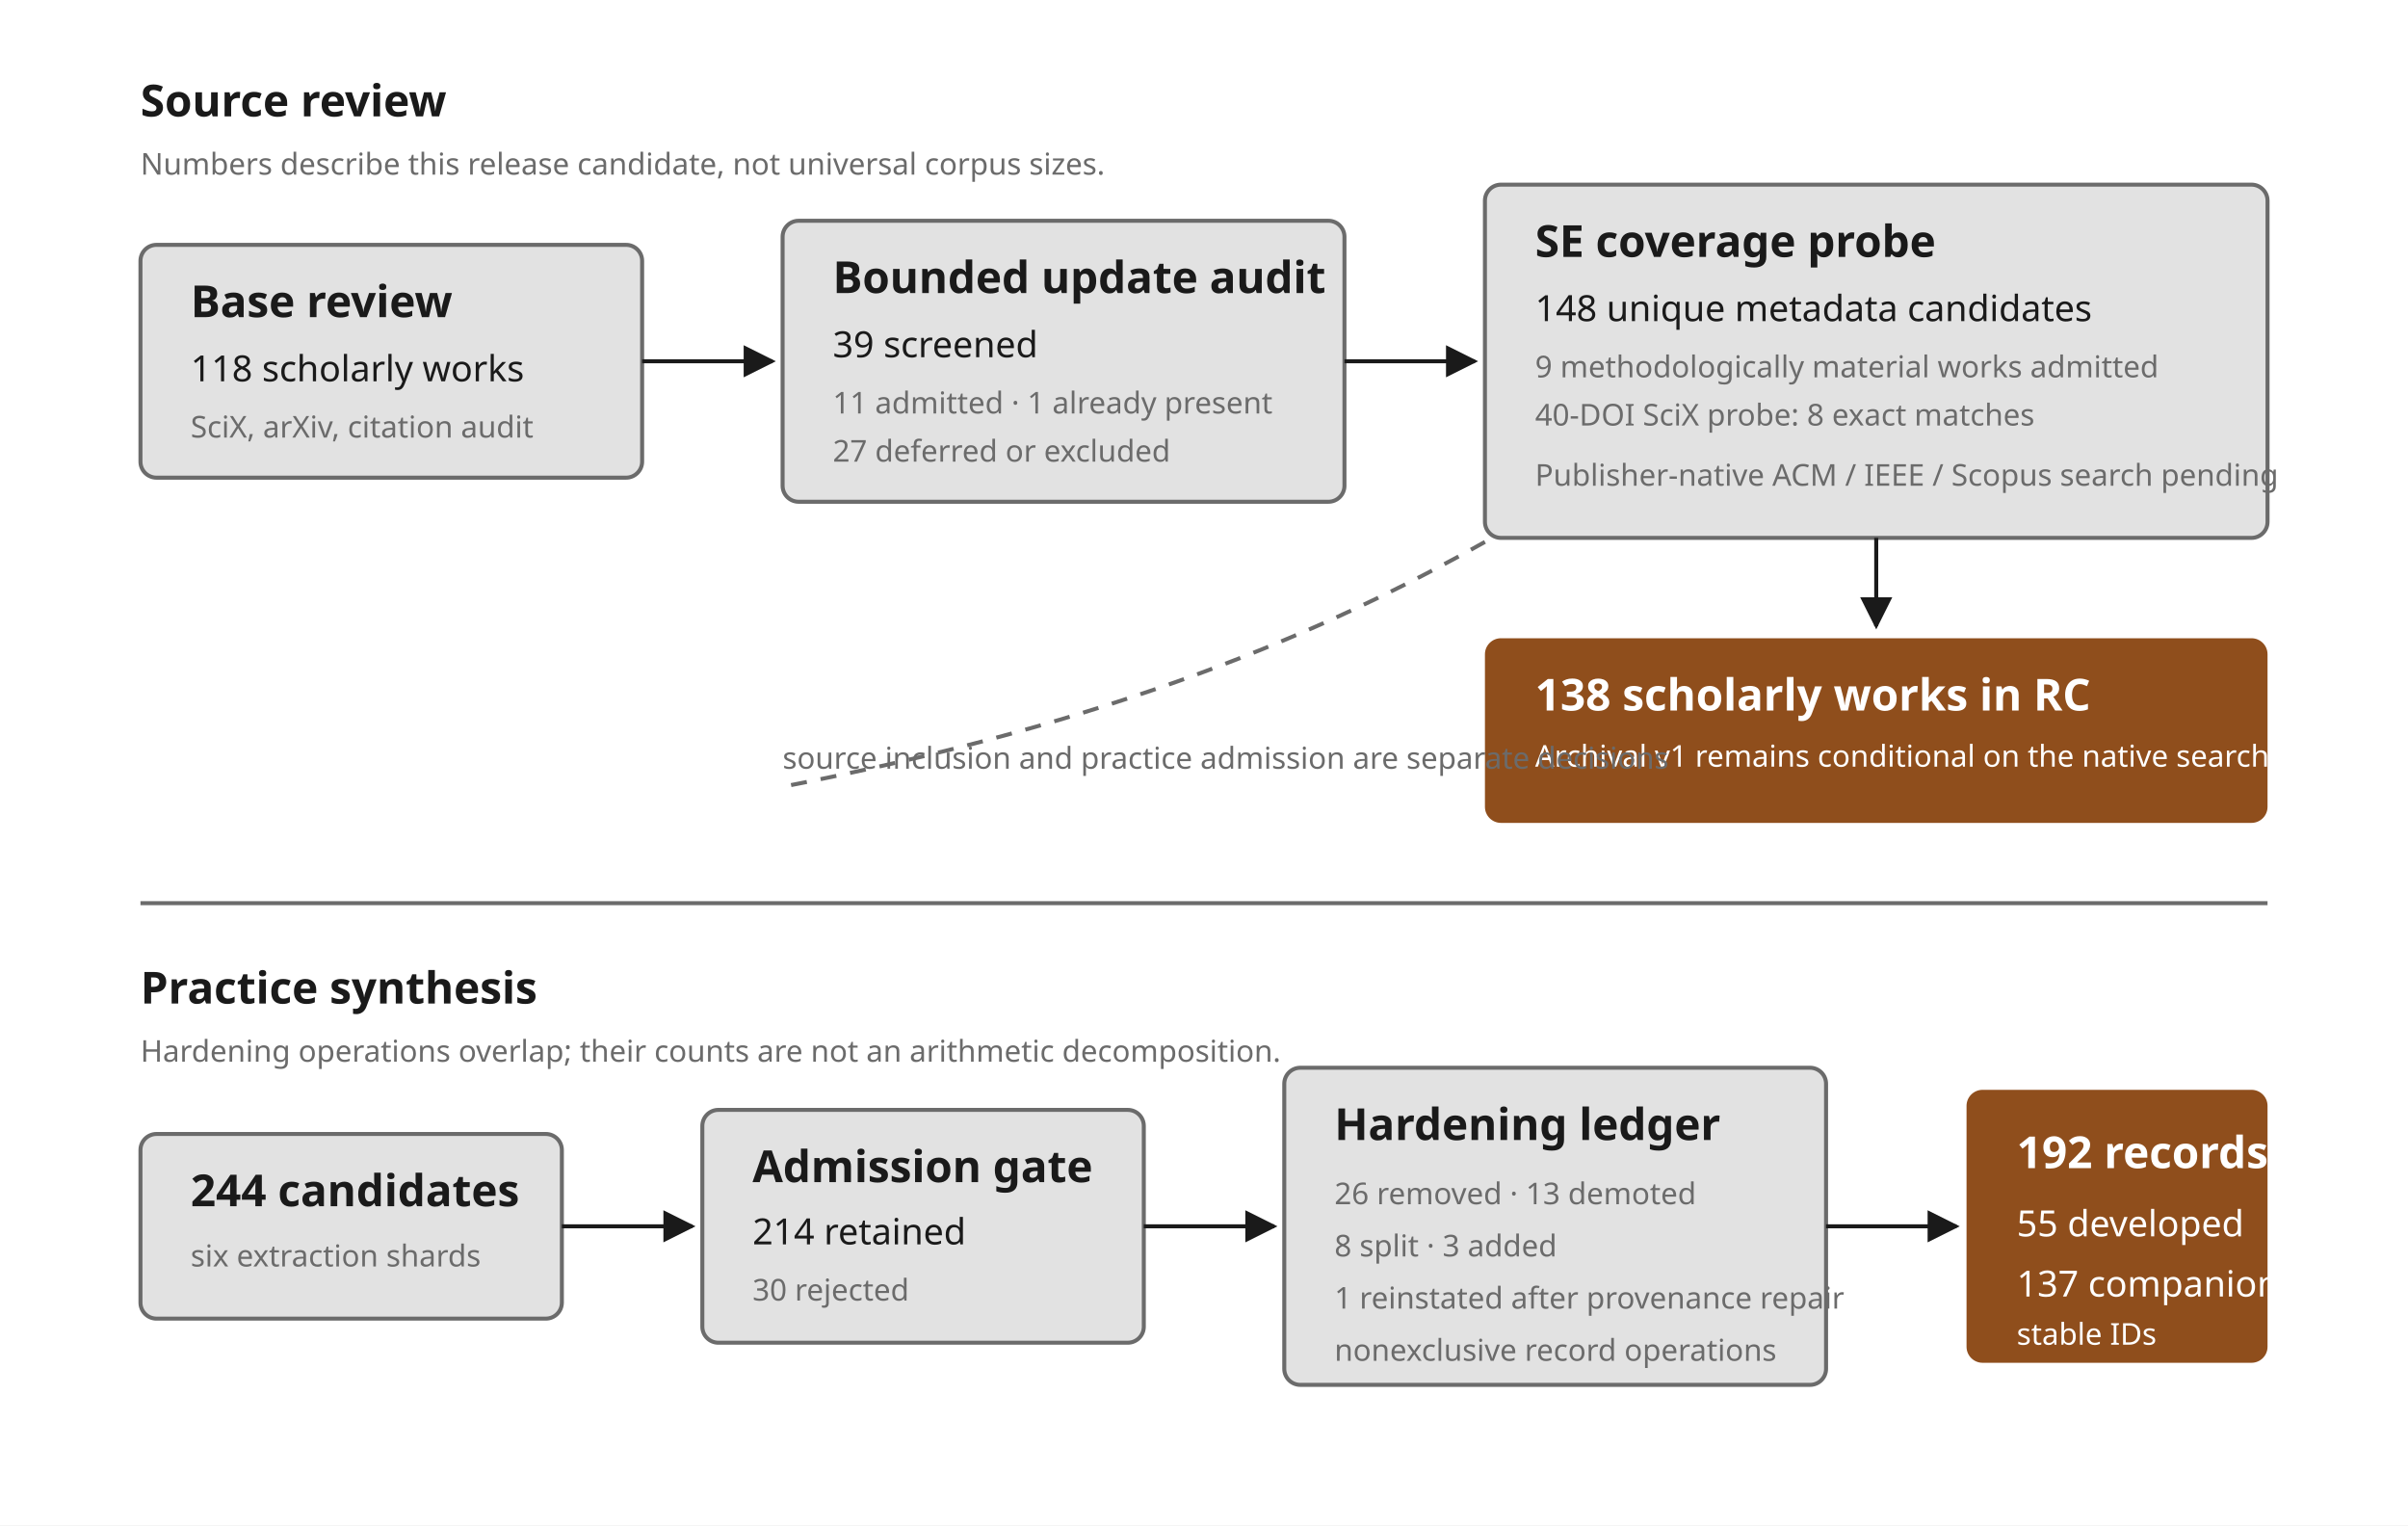
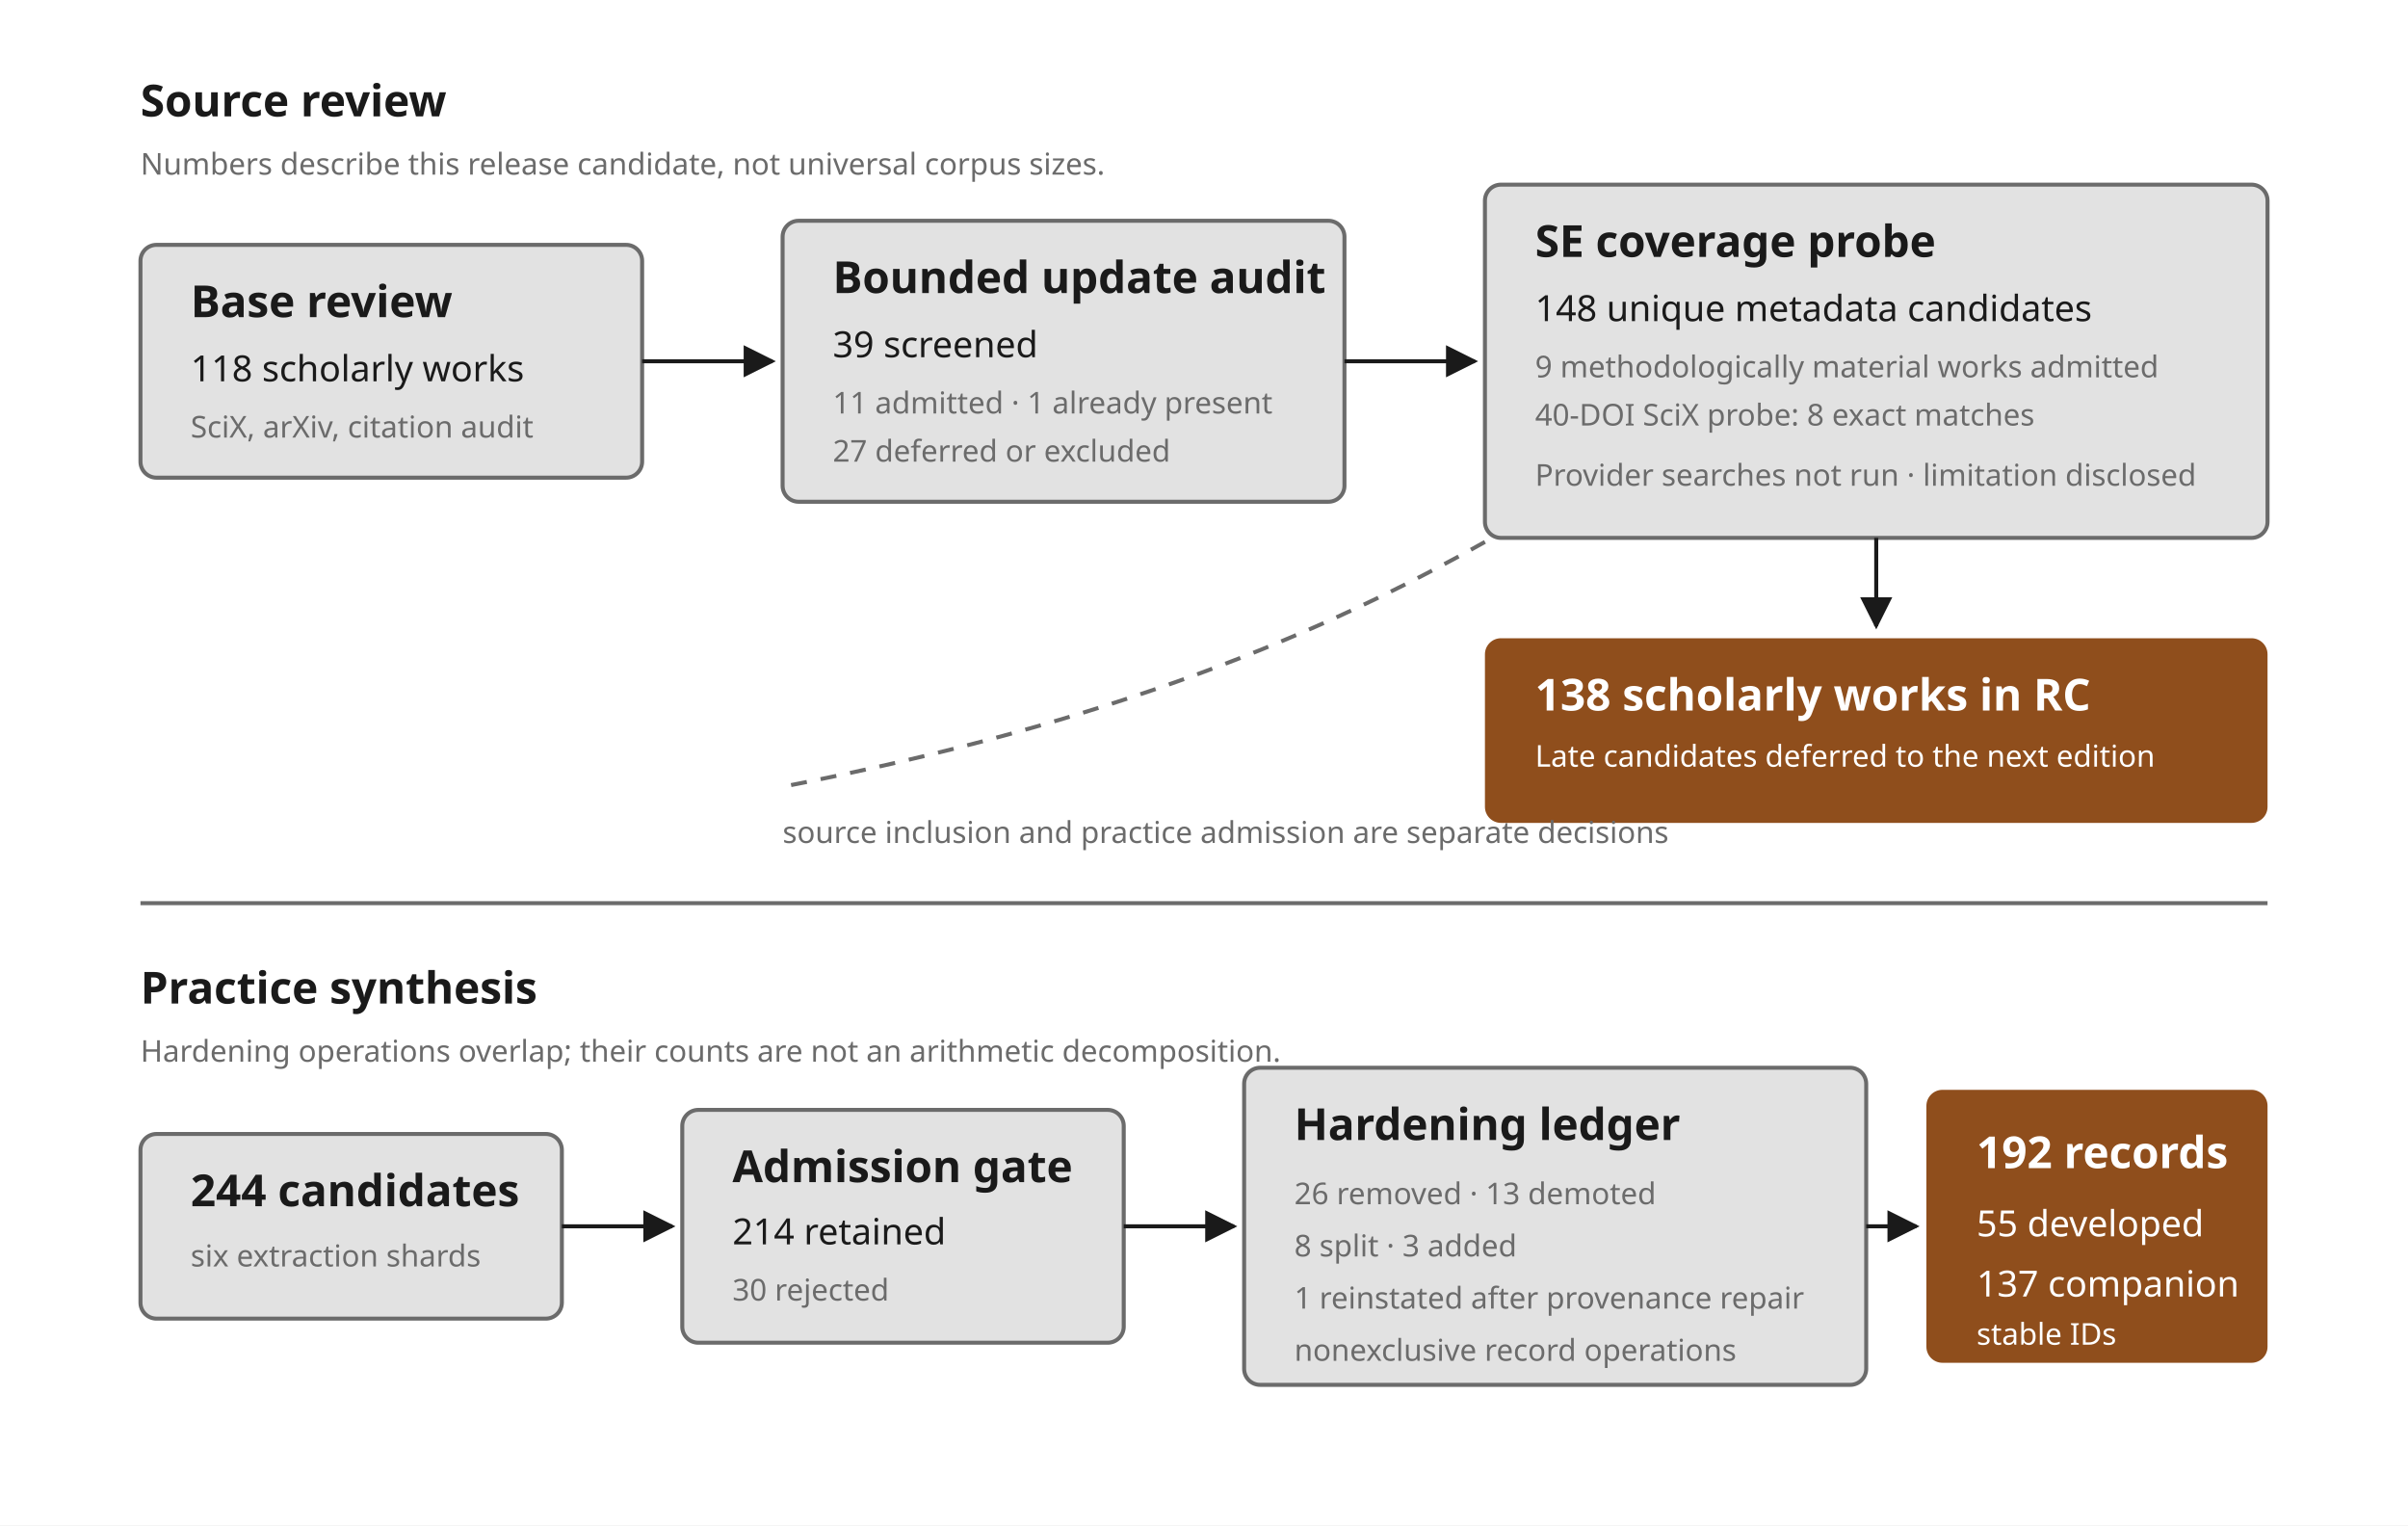
<svg xmlns="http://www.w3.org/2000/svg" viewBox="0 0 1200 760" width="1200" height="760" role="img" aria-labelledby="figtitle-review-flow" class="bookfig">
  <defs>
    <style>.bookfig .f-bg{fill:#ffffff}.bookfig .s-bg{stroke:#ffffff}.bookfig .f-ink{fill:#1a1a1a}.bookfig .s-ink{stroke:#1a1a1a}.bookfig .f-mid{fill:#6b6b6b}.bookfig .s-mid{stroke:#6b6b6b}.bookfig .f-faint{fill:#b8b8b8}.bookfig .s-faint{stroke:#b8b8b8}.bookfig .f-wash{fill:#e2e2e2}.bookfig .s-wash{stroke:#e2e2e2}.bookfig .f-accent{fill:#8f4e1c}.bookfig .s-accent{stroke:#8f4e1c}.bookfig .f-onacc{fill:#ffffff}.bookfig .s-onacc{stroke:#ffffff}@media (prefers-color-scheme:dark){.bookfig .f-bg{fill:#232019}.bookfig .s-bg{stroke:#232019}.bookfig .f-ink{fill:#ede5d6}.bookfig .s-ink{stroke:#ede5d6}.bookfig .f-mid{fill:#9a8f7c}.bookfig .s-mid{stroke:#9a8f7c}.bookfig .f-faint{fill:#5c5346}.bookfig .s-faint{stroke:#5c5346}.bookfig .f-wash{fill:#3d382f}.bookfig .s-wash{stroke:#3d382f}.bookfig .f-accent{fill:#df9d5e}.bookfig .s-accent{stroke:#df9d5e}.bookfig .f-onacc{fill:#232019}.bookfig .s-onacc{stroke:#232019}}:where([data-theme="dark"]) .bookfig .f-bg{fill:#232019}:where([data-theme="dark"]) .bookfig .s-bg{stroke:#232019}:where([data-theme="dark"]) .bookfig .f-ink{fill:#ede5d6}:where([data-theme="dark"]) .bookfig .s-ink{stroke:#ede5d6}:where([data-theme="dark"]) .bookfig .f-mid{fill:#9a8f7c}:where([data-theme="dark"]) .bookfig .s-mid{stroke:#9a8f7c}:where([data-theme="dark"]) .bookfig .f-faint{fill:#5c5346}:where([data-theme="dark"]) .bookfig .s-faint{stroke:#5c5346}:where([data-theme="dark"]) .bookfig .f-wash{fill:#3d382f}:where([data-theme="dark"]) .bookfig .s-wash{stroke:#3d382f}:where([data-theme="dark"]) .bookfig .f-accent{fill:#df9d5e}:where([data-theme="dark"]) .bookfig .s-accent{stroke:#df9d5e}:where([data-theme="dark"]) .bookfig .f-onacc{fill:#232019}:where([data-theme="dark"]) .bookfig .s-onacc{stroke:#232019}:where([data-theme="light"]) .bookfig .f-bg{fill:#ffffff}:where([data-theme="light"]) .bookfig .s-bg{stroke:#ffffff}:where([data-theme="light"]) .bookfig .f-ink{fill:#1a1a1a}:where([data-theme="light"]) .bookfig .s-ink{stroke:#1a1a1a}:where([data-theme="light"]) .bookfig .f-mid{fill:#6b6b6b}:where([data-theme="light"]) .bookfig .s-mid{stroke:#6b6b6b}:where([data-theme="light"]) .bookfig .f-faint{fill:#b8b8b8}:where([data-theme="light"]) .bookfig .s-faint{stroke:#b8b8b8}:where([data-theme="light"]) .bookfig .f-wash{fill:#e2e2e2}:where([data-theme="light"]) .bookfig .s-wash{stroke:#e2e2e2}:where([data-theme="light"]) .bookfig .f-accent{fill:#8f4e1c}:where([data-theme="light"]) .bookfig .s-accent{stroke:#8f4e1c}:where([data-theme="light"]) .bookfig .f-onacc{fill:#ffffff}:where([data-theme="light"]) .bookfig .s-onacc{stroke:#ffffff}</style>
    <style>
      .label{font:600 22px system-ui,sans-serif}.body{font:18px system-ui,sans-serif}.small{font:15px system-ui,sans-serif}.white{fill:#fff}.line{fill:none;stroke-width:2}.dash{stroke-dasharray:8 7}
    </style>
    <marker id="arrow" viewBox="0 0 10 10" refX="9" refY="5" markerWidth="8" markerHeight="8" orient="auto-start-reverse">
      <path d="M 0 0 L 10 5 L 0 10 z" class="f-ink" />
    </marker>
  </defs>
  <rect width="1200" height="760" class="f-bg" />
  <text x="70" y="58" class="label f-ink">Source review</text>
  <text x="70" y="87" class="small f-mid">Numbers describe this release candidate, not universal corpus sizes.</text>
  <rect x="70" y="122" width="250" height="116" rx="8" class="f-wash s-mid line" />
  <text x="95" y="158" class="label f-ink">Base review</text>
  <text x="95" y="190" class="body f-ink">118 scholarly works</text>
  <text x="95" y="218" class="small f-mid">SciX, arXiv, citation audit</text>
  <path d="M320 180 H385" class="s-ink line" marker-end="url(#arrow)" />
  <rect x="390" y="110" width="280" height="140" rx="8" class="f-wash s-mid line" />
  <text x="415" y="146" class="label f-ink">Bounded update audit</text>
  <text x="415" y="178" class="body f-ink">39 screened</text>
  <text x="415" y="206" class="small f-mid">11 admitted · 1 already present</text>
  <text x="415" y="230" class="small f-mid">27 deferred or excluded</text>
  <path d="M670 180 H735" class="s-ink line" marker-end="url(#arrow)" />
  <rect x="740" y="92" width="390" height="176" rx="8" class="f-wash s-mid line" />
  <text x="765" y="128" class="label f-ink">SE coverage probe</text>
  <text x="765" y="160" class="body f-ink">148 unique metadata candidates</text>
  <text x="765" y="188" class="small f-mid">9 methodologically material works admitted</text>
  <text x="765" y="212" class="small f-mid">40-DOI SciX probe: 8 exact matches</text>
-   <text x="765" y="242" class="small f-mid">Publisher-native ACM / IEEE / Scopus search pending</text>
+   <text x="765" y="242" class="small f-mid">Provider searches not run · limitation disclosed</text>
  <path d="M935 268 V312" class="s-ink line" marker-end="url(#arrow)" />
  <rect x="740" y="318" width="390" height="92" rx="8" class="f-accent" />
  <text x="765" y="354" class="label white">138 scholarly works in RC</text>
-   <text x="765" y="382" class="small white">Archival v1 remains conditional on the native search.</text>
+   <text x="765" y="382" class="small white">Late candidates deferred to the next edition</text>
  <line x1="70" y1="450" x2="1130" y2="450" class="s-mid line" />
  <text x="70" y="500" class="label f-ink">Practice synthesis</text>
  <text x="70" y="529" class="small f-mid">Hardening operations overlap; their counts are not an arithmetic decomposition.</text>
  <rect x="70" y="565" width="210" height="92" rx="8" class="f-wash s-mid line" />
  <text x="95" y="601" class="label f-ink">244 candidates</text>
  <text x="95" y="631" class="small f-mid">six extraction shards</text>
-   <path d="M280 611 H345" class="s-ink line" marker-end="url(#arrow)" />
-   <rect x="350" y="553" width="220" height="116" rx="8" class="f-wash s-mid line" />
-   <text x="375" y="589" class="label f-ink">Admission gate</text>
-   <text x="375" y="620" class="body f-ink">214 retained</text>
-   <text x="375" y="648" class="small f-mid">30 rejected</text>
-   <path d="M570 611 H635" class="s-ink line" marker-end="url(#arrow)" />
-   <rect x="640" y="532" width="270" height="158" rx="8" class="f-wash s-mid line" />
-   <text x="665" y="568" class="label f-ink">Hardening ledger</text>
-   <text x="665" y="600" class="small f-mid">26 removed · 13 demoted</text>
-   <text x="665" y="626" class="small f-mid">8 split · 3 added</text>
-   <text x="665" y="652" class="small f-mid">1 reinstated after provenance repair</text>
-   <text x="665" y="678" class="small f-mid">nonexclusive record operations</text>
-   <path d="M910 611 H975" class="s-ink line" marker-end="url(#arrow)" />
-   <rect x="980" y="543" width="150" height="136" rx="8" class="f-accent" />
-   <text x="1005" y="582" class="label white">192 records</text>
-   <text x="1005" y="616" class="body white">55 developed</text>
-   <text x="1005" y="646" class="body white">137 companion</text>
-   <text x="1005" y="670" class="small white">stable IDs</text>
+   <path d="M280 611 H335" class="s-ink line" marker-end="url(#arrow)" />
+   <rect x="340" y="553" width="220" height="116" rx="8" class="f-wash s-mid line" />
+   <text x="365" y="589" class="label f-ink">Admission gate</text>
+   <text x="365" y="620" class="body f-ink">214 retained</text>
+   <text x="365" y="648" class="small f-mid">30 rejected</text>
+   <path d="M560 611 H615" class="s-ink line" marker-end="url(#arrow)" />
+   <rect x="620" y="532" width="310" height="158" rx="8" class="f-wash s-mid line" />
+   <text x="645" y="568" class="label f-ink">Hardening ledger</text>
+   <text x="645" y="600" class="small f-mid">26 removed · 13 demoted</text>
+   <text x="645" y="626" class="small f-mid">8 split · 3 added</text>
+   <text x="645" y="652" class="small f-mid">1 reinstated after provenance repair</text>
+   <text x="645" y="678" class="small f-mid">nonexclusive record operations</text>
+   <path d="M930 611 H955" class="s-ink line" marker-end="url(#arrow)" />
+   <rect x="960" y="543" width="170" height="136" rx="8" class="f-accent" />
+   <text x="985" y="582" class="label white">192 records</text>
+   <text x="985" y="616" class="body white">55 developed</text>
+   <text x="985" y="646" class="body white">137 companion</text>
+   <text x="985" y="670" class="small white">stable IDs</text>
  <path d="M740 270 C660 315 555 360 390 392" class="s-mid line dash" />
-   <text x="390" y="383" class="small f-mid">source inclusion and practice admission are separate decisions</text>
+   <text x="390" y="420" class="small f-mid">source inclusion and practice admission are separate decisions</text>
</svg>
